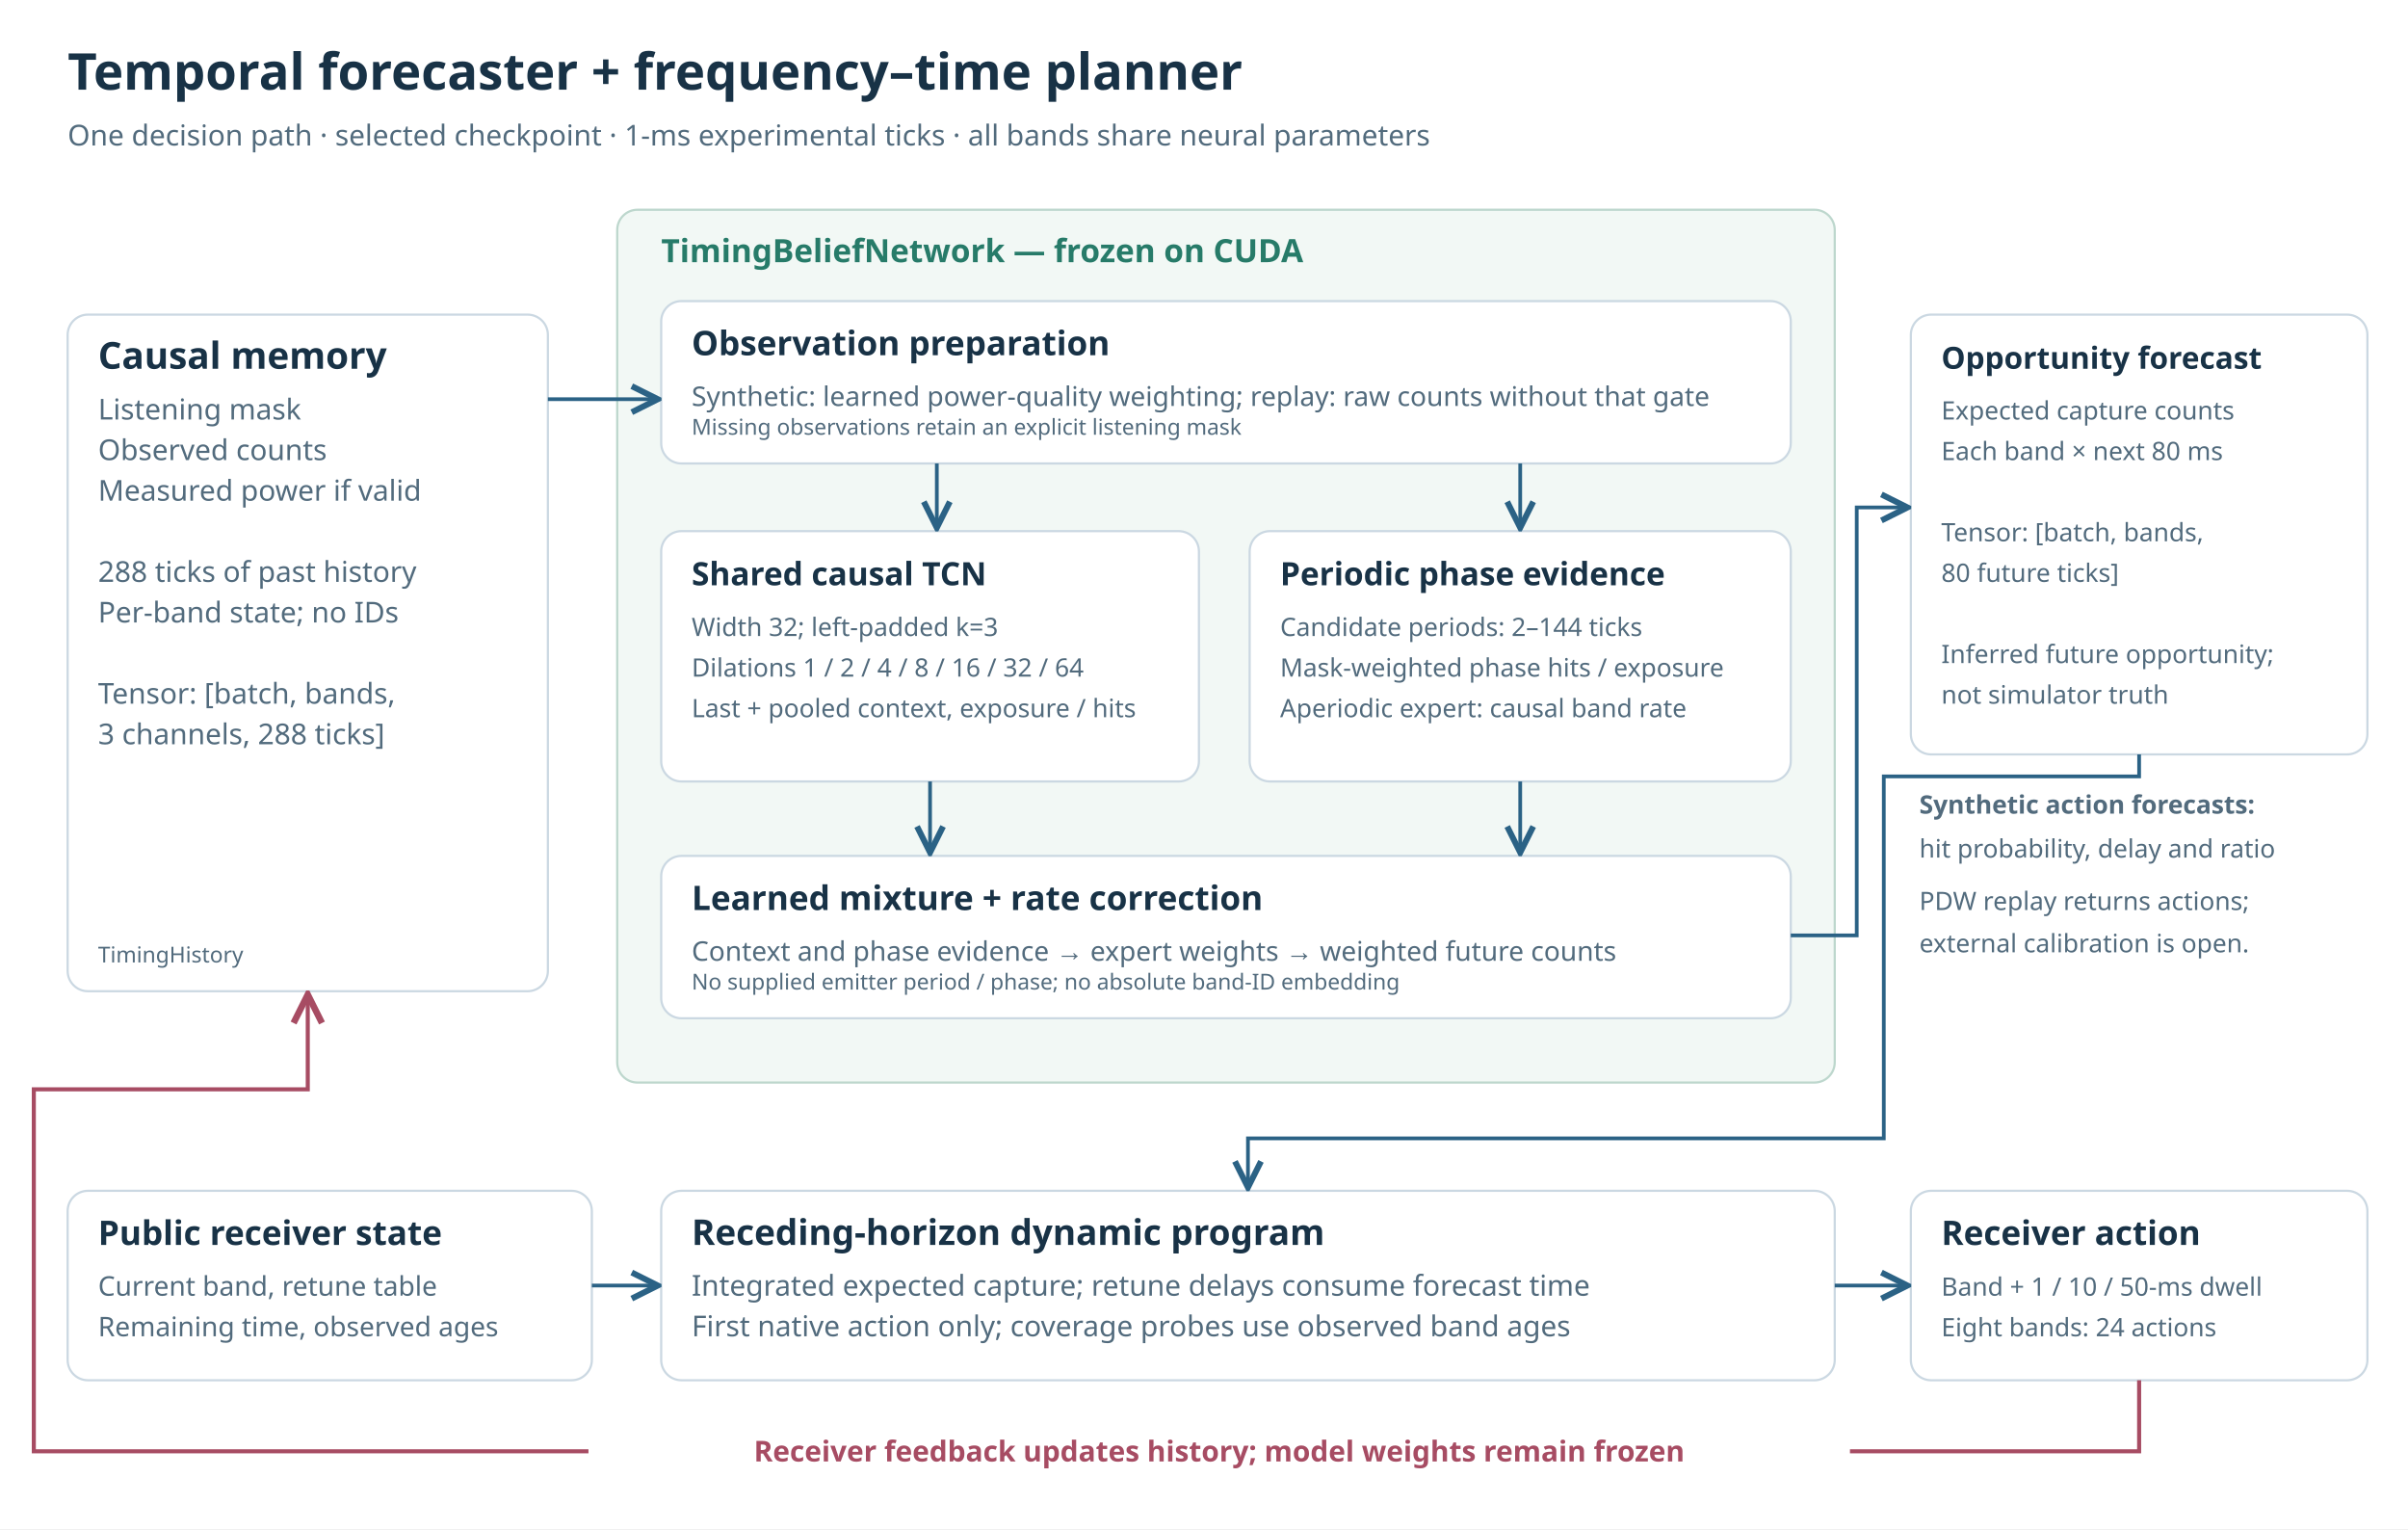
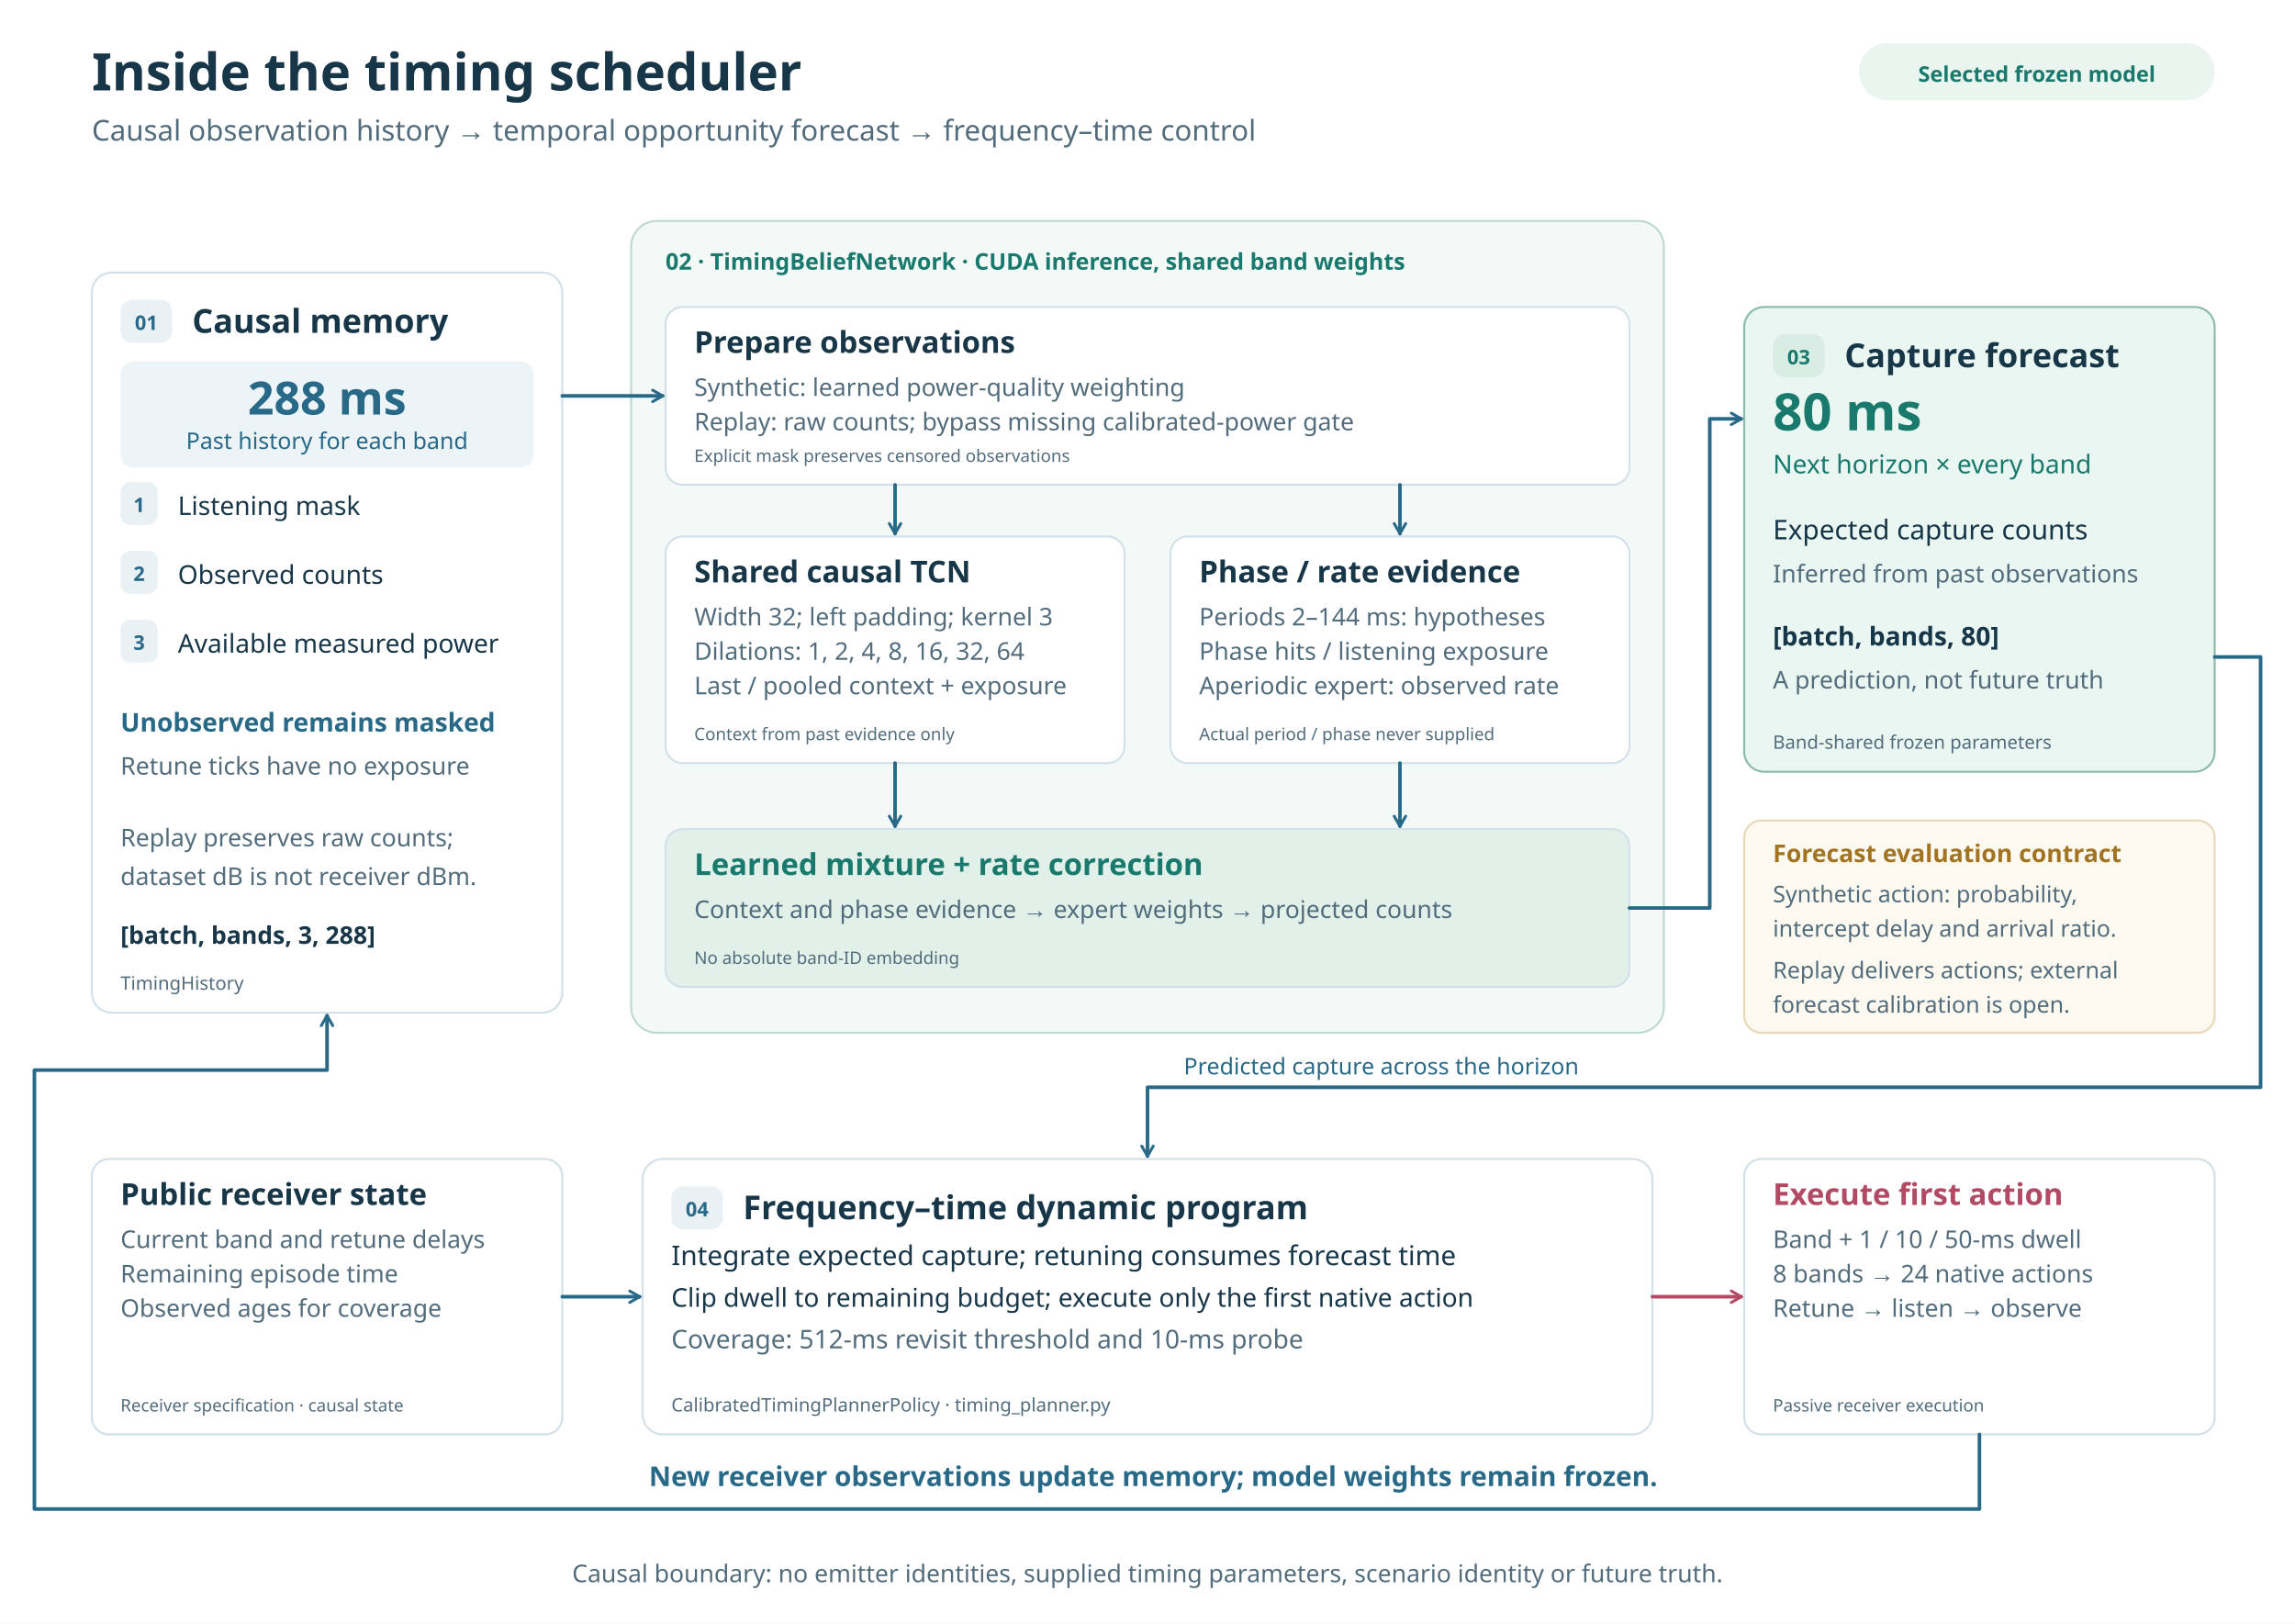
- <svg xmlns="http://www.w3.org/2000/svg" width="1424" height="904" viewBox="0 0 1424 904" role="img" aria-labelledby="title desc">
+ <svg xmlns="http://www.w3.org/2000/svg" width="1600" height="1132" viewBox="0 0 1600 1132" role="img" aria-labelledby="title desc">
  <defs>
-     <marker id="data-arrow" markerWidth="9" markerHeight="9" refX="8" refY="4.5" orient="auto">
-       <path d="M1 1L8 4.5L1 8" fill="none" stroke="#2b6285" stroke-width="1.6" />
+     <marker id="data-arrow" markerWidth="10" markerHeight="10" refX="8" refY="5" orient="auto" markerUnits="userSpaceOnUse">
+       <path d="M1 1L8 5L1 9" fill="none" stroke="#286987" stroke-width="2" stroke-linecap="round" stroke-linejoin="round" />
    </marker>
-     <marker id="action-arrow" markerWidth="9" markerHeight="9" refX="8" refY="4.5" orient="auto">
-       <path d="M1 1L8 4.5L1 8" fill="none" stroke="#a74c63" stroke-width="1.6" />
+     <marker id="action-arrow" markerWidth="10" markerHeight="10" refX="8" refY="5" orient="auto" markerUnits="userSpaceOnUse">
+       <path d="M1 1L8 5L1 9" fill="none" stroke="#b24965" stroke-width="2" stroke-linecap="round" stroke-linejoin="round" />
    </marker>
-     <marker id="truth-arrow" markerWidth="9" markerHeight="9" refX="8" refY="4.5" orient="auto">
-       <path d="M1 1L8 4.5L1 8" fill="none" stroke="#a07628" stroke-width="1.6" />
+     <marker id="truth-arrow" markerWidth="10" markerHeight="10" refX="8" refY="5" orient="auto" markerUnits="userSpaceOnUse">
+       <path d="M1 1L8 5L1 9" fill="none" stroke="#a27320" stroke-width="2" stroke-linecap="round" stroke-linejoin="round" />
    </marker>
-     <marker id="weights-arrow" markerWidth="9" markerHeight="9" refX="8" refY="4.5" orient="auto">
-       <path d="M1 1L8 4.5L1 8" fill="none" stroke="#277b69" stroke-width="1.6" />
+     <marker id="weights-arrow" markerWidth="10" markerHeight="10" refX="8" refY="5" orient="auto" markerUnits="userSpaceOnUse">
+       <path d="M1 1L8 5L1 9" fill="none" stroke="#18796c" stroke-width="2" stroke-linecap="round" stroke-linejoin="round" />
    </marker>
    <style>
- text {font-family:'Noto Sans','Segoe UI',Arial,sans-serif;fill:#183246;}
- .data {fill:none;stroke:#2b6285;stroke-width:2.2;marker-end:url(#data-arrow);}
- .action {fill:none;stroke:#a74c63;stroke-width:2.4;marker-end:url(#action-arrow);}
- .truth {fill:none;stroke:#a07628;stroke-width:2.2;stroke-dasharray:6 5;marker-end:url(#truth-arrow);}
- .weights {fill:none;stroke:#277b69;stroke-width:2.2;stroke-dasharray:9 4;marker-end:url(#weights-arrow);}
+ text {font-family:'Noto Sans','Segoe UI',Arial,sans-serif;}
+ path.connector {fill:none;stroke-width:2.5;stroke-linecap:round;stroke-linejoin:round;}
+ .data {stroke:#286987;marker-end:url(#data-arrow);}
+ .action {stroke:#b24965;marker-end:url(#action-arrow);}
+ .truth {stroke:#a27320;stroke-dasharray:5 6;marker-end:url(#truth-arrow);}
+ .weights {stroke:#18796c;stroke-dasharray:9 5;marker-end:url(#weights-arrow);}
</style>
  </defs>
-   <rect x="0" y="0" width="1424" height="904" rx="0" fill="#ffffff" />
-   <text x="40" y="53" font-size="30" font-weight="700" style="fill:#183246">Temporal forecaster + frequency–time planner</text>
-   <text x="40" y="86" font-size="17" style="fill:#526b7d">One decision path · selected checkpoint · 1-ms experimental ticks · all bands share neural parameters</text>
-   <rect x="40" y="186" width="284" height="400" rx="12" fill="#fff" stroke="#cbd8e2" stroke-width="1.3" />
-   <text x="58" y="218" font-size="22" font-weight="700" style="fill:#183246">Causal memory</text>
-   <text x="58" y="248" font-size="17" style="fill:#526b7d">Listening mask</text>
-   <text x="58" y="272" font-size="17" style="fill:#526b7d">Observed counts</text>
-   <text x="58" y="296" font-size="17" style="fill:#526b7d">Measured power if valid</text>
-   <text x="58" y="320" font-size="17" style="fill:#526b7d" />
-   <text x="58" y="344" font-size="17" style="fill:#526b7d">288 ticks of past history</text>
-   <text x="58" y="368" font-size="17" style="fill:#526b7d">Per-band state; no IDs</text>
-   <text x="58" y="392" font-size="17" style="fill:#526b7d" />
-   <text x="58" y="416" font-size="17" style="fill:#526b7d">Tensor: [batch, bands,</text>
-   <text x="58" y="440" font-size="17" style="fill:#526b7d">3 channels, 288 ticks]</text>
-   <text x="58" y="569" font-size="13" style="fill:#526b7d">TimingHistory</text>
-   <rect x="365" y="124" width="720" height="516" rx="12" fill="#f2f8f5" stroke="#bdd7cd" stroke-width="1.3" />
-   <text x="391" y="155" font-size="19" font-weight="700" style="fill:#277b69">TimingBeliefNetwork — frozen on CUDA</text>
-   <rect x="391" y="178" width="668" height="96" rx="12" fill="#fff" stroke="#cbd8e2" stroke-width="1.3" />
-   <text x="409" y="210" font-size="20" font-weight="700" style="fill:#183246">Observation preparation</text>
-   <text x="409" y="240" font-size="16" style="fill:#526b7d">Synthetic: learned power-quality weighting; replay: raw counts without that gate</text>
-   <text x="409" y="257" font-size="13" style="fill:#526b7d">Missing observations retain an explicit listening mask</text>
-   <rect x="391" y="314" width="318" height="148" rx="12" fill="#fff" stroke="#cbd8e2" stroke-width="1.3" />
-   <text x="409" y="346" font-size="19" font-weight="700" style="fill:#183246">Shared causal TCN</text>
-   <text x="409" y="376" font-size="15" style="fill:#526b7d">Width 32; left-padded k=3</text>
-   <text x="409" y="400" font-size="15" style="fill:#526b7d">Dilations 1 / 2 / 4 / 8 / 16 / 32 / 64</text>
-   <text x="409" y="424" font-size="15" style="fill:#526b7d">Last + pooled context, exposure / hits</text>
-   <rect x="739" y="314" width="320" height="148" rx="12" fill="#fff" stroke="#cbd8e2" stroke-width="1.3" />
-   <text x="757" y="346" font-size="19" font-weight="700" style="fill:#183246">Periodic phase evidence</text>
-   <text x="757" y="376" font-size="15" style="fill:#526b7d">Candidate periods: 2–144 ticks</text>
-   <text x="757" y="400" font-size="15" style="fill:#526b7d">Mask-weighted phase hits / exposure</text>
-   <text x="757" y="424" font-size="15" style="fill:#526b7d">Aperiodic expert: causal band rate</text>
-   <rect x="391" y="506" width="668" height="96" rx="12" fill="#fff" stroke="#cbd8e2" stroke-width="1.3" />
-   <text x="409" y="538" font-size="20" font-weight="700" style="fill:#183246">Learned mixture + rate correction</text>
-   <text x="409" y="568" font-size="16" style="fill:#526b7d">Context and phase evidence → expert weights → weighted future counts</text>
-   <text x="409" y="585" font-size="13" style="fill:#526b7d">No supplied emitter period / phase; no absolute band-ID embedding</text>
-   <rect x="1130" y="186" width="270" height="260" rx="12" fill="#fff" stroke="#cbd8e2" stroke-width="1.3" />
-   <text x="1148" y="218" font-size="18" font-weight="700" style="fill:#183246">Opportunity forecast</text>
-   <text x="1148" y="248" font-size="15" style="fill:#526b7d">Expected capture counts</text>
-   <text x="1148" y="272" font-size="15" style="fill:#526b7d">Each band × next 80 ms</text>
-   <text x="1148" y="296" font-size="15" style="fill:#526b7d" />
-   <text x="1148" y="320" font-size="15" style="fill:#526b7d">Tensor: [batch, bands,</text>
-   <text x="1148" y="344" font-size="15" style="fill:#526b7d">80 future ticks]</text>
-   <text x="1148" y="368" font-size="15" style="fill:#526b7d" />
-   <text x="1148" y="392" font-size="15" style="fill:#526b7d">Inferred future opportunity;</text>
-   <text x="1148" y="416" font-size="15" style="fill:#526b7d">not simulator truth</text>
-   <rect x="40" y="704" width="310" height="112" rx="12" fill="#fff" stroke="#cbd8e2" stroke-width="1.3" />
-   <text x="58" y="736" font-size="20" font-weight="700" style="fill:#183246">Public receiver state</text>
-   <text x="58" y="766" font-size="16" style="fill:#526b7d">Current band, retune table</text>
-   <text x="58" y="790" font-size="16" style="fill:#526b7d">Remaining time, observed ages</text>
-   <rect x="391" y="704" width="694" height="112" rx="12" fill="#fff" stroke="#cbd8e2" stroke-width="1.3" />
-   <text x="409" y="736" font-size="21" font-weight="700" style="fill:#183246">Receding-horizon dynamic program</text>
-   <text x="409" y="766" font-size="17" style="fill:#526b7d">Integrated expected capture; retune delays consume forecast time</text>
-   <text x="409" y="790" font-size="17" style="fill:#526b7d">First native action only; coverage probes use observed band ages</text>
-   <text x="1135" y="481" font-size="15" font-weight="700" style="fill:#526b7d">Synthetic action forecasts:</text>
-   <text x="1135" y="507" font-size="15" style="fill:#526b7d">hit probability, delay and ratio</text>
-   <text x="1135" y="538" font-size="15" style="fill:#526b7d">PDW replay returns actions;</text>
-   <text x="1135" y="563" font-size="15" style="fill:#526b7d">external calibration is open.</text>
-   <rect x="1130" y="704" width="270" height="112" rx="12" fill="#fff" stroke="#cbd8e2" stroke-width="1.3" />
-   <text x="1148" y="736" font-size="20" font-weight="700" style="fill:#183246">Receiver action</text>
-   <text x="1148" y="766" font-size="15" style="fill:#526b7d">Band + 1 / 10 / 50-ms dwell</text>
-   <text x="1148" y="790" font-size="15" style="fill:#526b7d">Eight bands: 24 actions</text>
-   <rect x="348" y="842" width="745" height="30" rx="0" fill="#fff" />
-   <text x="721" y="864" font-size="17" font-weight="700" style="fill:#a74c63" text-anchor="middle">Receiver feedback updates history; model weights remain frozen</text>
-   <path d="M324 236H389" class="data" />
-   <path d="M554 274V312" class="data" />
-   <path d="M899 274V312" class="data" />
-   <path d="M550 462V504" class="data" />
-   <path d="M899 462V504" class="data" />
-   <path d="M1059 553H1098V300H1128" class="data" />
-   <path d="M350 760H389" class="data" />
-   <path d="M1265 446V459H1114V673H738V702" class="data" />
-   <path d="M1085 760H1128" class="data" />
-   <path d="M1265 816V858H1094" class="action" style="marker-end:none" />
-   <path d="M348 858H20V644H182V588" class="action" />
+   <rect x="0" y="0" width="1600" height="1132" rx="0" fill="#ffffff" />
+   <rect x="1296" y="30" width="248" height="40" rx="20" fill="#eaf5ef" />
+   <rect x="64" y="190" width="328" height="516" rx="14" fill="#ffffff" stroke="#d3e0e7" stroke-width="1.4" />
+   <rect x="84" y="209" width="36" height="30" rx="8" fill="#eaf1f5" />
+   <rect x="84" y="252" width="288" height="74" rx="9" fill="#edf4f8" />
+   <rect x="84" y="336" width="26" height="30" rx="7" fill="#eaf1f5" />
+   <rect x="84" y="384" width="26" height="30" rx="7" fill="#eaf1f5" />
+   <rect x="84" y="432" width="26" height="30" rx="7" fill="#eaf1f5" />
+   <rect x="440" y="154" width="720" height="566" rx="18" fill="#f3f9f6" stroke="#bfd9ce" stroke-width="1.4" />
+   <rect x="464" y="214" width="672" height="124" rx="12" fill="#ffffff" stroke="#d3e0e7" stroke-width="1.4" />
+   <rect x="464" y="374" width="320" height="158" rx="12" fill="#ffffff" stroke="#d3e0e7" stroke-width="1.4" />
+   <rect x="816" y="374" width="320" height="158" rx="12" fill="#ffffff" stroke="#d3e0e7" stroke-width="1.4" />
+   <rect x="464" y="578" width="672" height="110" rx="12" fill="#e1f1e9" stroke="#d3e0e7" stroke-width="1.4" />
+   <rect x="1216" y="214" width="328" height="324" rx="14" fill="#eaf6f1" stroke="#8bbbab" stroke-width="1.4" />
+   <rect x="1236" y="233" width="36" height="30" rx="8" fill="#d9ede5" />
+   <rect x="1216" y="572" width="328" height="148" rx="12" fill="#fcf9f1" stroke="#e7d9b8" stroke-width="1.4" />
+   <rect x="64" y="808" width="328" height="192" rx="12" fill="#ffffff" stroke="#d3e0e7" stroke-width="1.4" />
+   <rect x="448" y="808" width="704" height="192" rx="14" fill="#ffffff" stroke="#d3e0e7" stroke-width="1.4" />
+   <rect x="468" y="827" width="36" height="30" rx="8" fill="#eaf1f5" />
+   <rect x="1216" y="808" width="328" height="192" rx="12" fill="#ffffff" stroke="#d3e0e7" stroke-width="1.4" />
+   <path d="M392 276H462" class="connector data" />
+   <path d="M624 338V372" class="connector data" />
+   <path d="M976 338V372" class="connector data" />
+   <path d="M624 532V576" class="connector data" />
+   <path d="M976 532V576" class="connector data" />
+   <path d="M1136 633H1192V292H1214" class="connector data" />
+   <path d="M1544 458H1576V758H800V806" class="connector data" />
+   <path d="M392 904H446" class="connector data" />
+   <path d="M1152 904H1214" class="connector action" />
+   <path d="M1380 1000V1052H24V746H228V708" class="connector data" />
+   <text x="64" y="63" font-size="36" fill="#173648" font-weight="700">Inside the timing scheduler</text>
+   <text x="64" y="98" font-size="20" fill="#526c7c">Causal observation history → temporal opportunity forecast → frequency–time control</text>
+   <text x="1420" y="57" font-size="15" fill="#18796c" font-weight="700" text-anchor="middle">Selected frozen model</text>
+   <text x="102" y="230" font-size="14" fill="#286987" font-weight="700" text-anchor="middle">01</text>
+   <text x="134" y="232" font-size="23" fill="#173648" font-weight="700">Causal memory</text>
+   <text x="228" y="289" font-size="32" fill="#286987" font-weight="700" text-anchor="middle">288 ms</text>
+   <text x="228" y="313" font-size="16" fill="#286987" text-anchor="middle">Past history for each band</text>
+   <text x="97" y="357" font-size="14" fill="#286987" font-weight="700" text-anchor="middle">1</text>
+   <text x="124" y="359" font-size="18" fill="#173648">Listening mask</text>
+   <text x="97" y="405" font-size="14" fill="#286987" font-weight="700" text-anchor="middle">2</text>
+   <text x="124" y="407" font-size="18" fill="#173648">Observed counts</text>
+   <text x="97" y="453" font-size="14" fill="#286987" font-weight="700" text-anchor="middle">3</text>
+   <text x="124" y="455" font-size="18" fill="#173648">Available measured power</text>
+   <text x="84" y="510" font-size="18" fill="#286987" font-weight="700">Unobserved remains masked</text>
+   <text x="84" y="540" font-size="17" fill="#526c7c">Retune ticks have no exposure</text>
+   <text x="84" y="590" font-size="17" fill="#526c7c">Replay preserves raw counts;</text>
+   <text x="84" y="617" font-size="17" fill="#526c7c">dataset dB is not receiver dBm.</text>
+   <text x="84" y="658" font-size="17" fill="#173648" font-weight="700">[batch, bands, 3, 288]</text>
+   <text x="84" y="690" font-size="13" fill="#526c7c">TimingHistory</text>
+   <text x="464" y="188" font-size="16" fill="#18796c" font-weight="700">02 · TimingBeliefNetwork · CUDA inference, shared band weights</text>
+   <text x="484" y="246" font-size="21" fill="#173648" font-weight="700">Prepare observations</text>
+   <text x="484" y="276" font-size="17" fill="#526c7c">Synthetic: learned power-quality weighting</text>
+   <text x="484" y="300" font-size="17" fill="#526c7c">Replay: raw counts; bypass missing calibrated-power gate</text>
+   <text x="484" y="322" font-size="12" fill="#526c7c">Explicit mask preserves censored observations</text>
+   <text x="484" y="406" font-size="21" fill="#173648" font-weight="700">Shared causal TCN</text>
+   <text x="484" y="436" font-size="17" fill="#526c7c">Width 32; left padding; kernel 3</text>
+   <text x="484" y="460" font-size="17" fill="#526c7c">Dilations: 1, 2, 4, 8, 16, 32, 64</text>
+   <text x="484" y="484" font-size="17" fill="#526c7c">Last / pooled context + exposure</text>
+   <text x="484" y="516" font-size="12" fill="#526c7c">Context from past evidence only</text>
+   <text x="836" y="406" font-size="21" fill="#173648" font-weight="700">Phase / rate evidence</text>
+   <text x="836" y="436" font-size="17" fill="#526c7c">Periods 2–144 ms: hypotheses</text>
+   <text x="836" y="460" font-size="17" fill="#526c7c">Phase hits / listening exposure</text>
+   <text x="836" y="484" font-size="17" fill="#526c7c">Aperiodic expert: observed rate</text>
+   <text x="836" y="516" font-size="12" fill="#526c7c">Actual period / phase never supplied</text>
+   <text x="484" y="610" font-size="21" fill="#18796c" font-weight="700">Learned mixture + rate correction</text>
+   <text x="484" y="640" font-size="17" fill="#526c7c">Context and phase evidence → expert weights → projected counts</text>
+   <text x="484" y="672" font-size="12" fill="#526c7c">No absolute band-ID embedding</text>
+   <text x="1254" y="254" font-size="14" fill="#18796c" font-weight="700" text-anchor="middle">03</text>
+   <text x="1286" y="256" font-size="23" fill="#173648" font-weight="700">Capture forecast</text>
+   <text x="1236" y="300" font-size="36" fill="#18796c" font-weight="700">80 ms</text>
+   <text x="1236" y="330" font-size="18" fill="#18796c">Next horizon × every band</text>
+   <text x="1236" y="376" font-size="19" fill="#173648">Expected capture counts</text>
+   <text x="1236" y="406" font-size="17" fill="#526c7c">Inferred from past observations</text>
+   <text x="1236" y="450" font-size="18" fill="#173648" font-weight="700">[batch, bands, 80]</text>
+   <text x="1236" y="480" font-size="17" fill="#526c7c">A prediction, not future truth</text>
+   <text x="1236" y="522" font-size="13" fill="#526c7c">Band-shared frozen parameters</text>
+   <text x="1236" y="601" font-size="17" fill="#a27320" font-weight="700">Forecast evaluation contract</text>
+   <text x="1236" y="629" font-size="16" fill="#526c7c">Synthetic action: probability,</text>
+   <text x="1236" y="653" font-size="16" fill="#526c7c">intercept delay and arrival ratio.</text>
+   <text x="1236" y="682" font-size="16" fill="#526c7c">Replay delivers actions; external</text>
+   <text x="1236" y="706" font-size="16" fill="#526c7c">forecast calibration is open.</text>
+   <text x="84" y="840" font-size="21" fill="#173648" font-weight="700">Public receiver state</text>
+   <text x="84" y="870" font-size="17" fill="#526c7c">Current band and retune delays</text>
+   <text x="84" y="894" font-size="17" fill="#526c7c">Remaining episode time</text>
+   <text x="84" y="918" font-size="17" fill="#526c7c">Observed ages for coverage</text>
+   <text x="84" y="984" font-size="12" fill="#526c7c">Receiver specification · causal state</text>
+   <text x="486" y="848" font-size="14" fill="#286987" font-weight="700" text-anchor="middle">04</text>
+   <text x="518" y="850" font-size="23" fill="#173648" font-weight="700">Frequency–time dynamic program</text>
+   <text x="468" y="882" font-size="19" fill="#173648">Integrate expected capture; retuning consumes forecast time</text>
+   <text x="468" y="911" font-size="18" fill="#173648">Clip dwell to remaining budget; execute only the first native action</text>
+   <text x="468" y="940" font-size="18" fill="#526c7c">Coverage: 512-ms revisit threshold and 10-ms probe</text>
+   <text x="468" y="984" font-size="13" fill="#526c7c">CalibratedTimingPlannerPolicy · timing_planner.py</text>
+   <text x="1236" y="840" font-size="21" fill="#b24965" font-weight="700">Execute first action</text>
+   <text x="1236" y="870" font-size="17" fill="#526c7c">Band + 1 / 10 / 50-ms dwell</text>
+   <text x="1236" y="894" font-size="17" fill="#526c7c">8 bands → 24 native actions</text>
+   <text x="1236" y="918" font-size="17" fill="#526c7c">Retune → listen → observe</text>
+   <text x="1236" y="984" font-size="12" fill="#526c7c">Passive receiver execution</text>
+   <text x="963" y="749" font-size="16" fill="#286987" text-anchor="middle">Predicted capture across the horizon</text>
+   <text x="804" y="1036" font-size="19" fill="#286987" font-weight="700" text-anchor="middle">New receiver observations update memory; model weights remain frozen.</text>
+   <text x="800" y="1103" font-size="17" fill="#526c7c" text-anchor="middle">Causal boundary: no emitter identities, supplied timing parameters, scenario identity or future truth.</text>
</svg>
